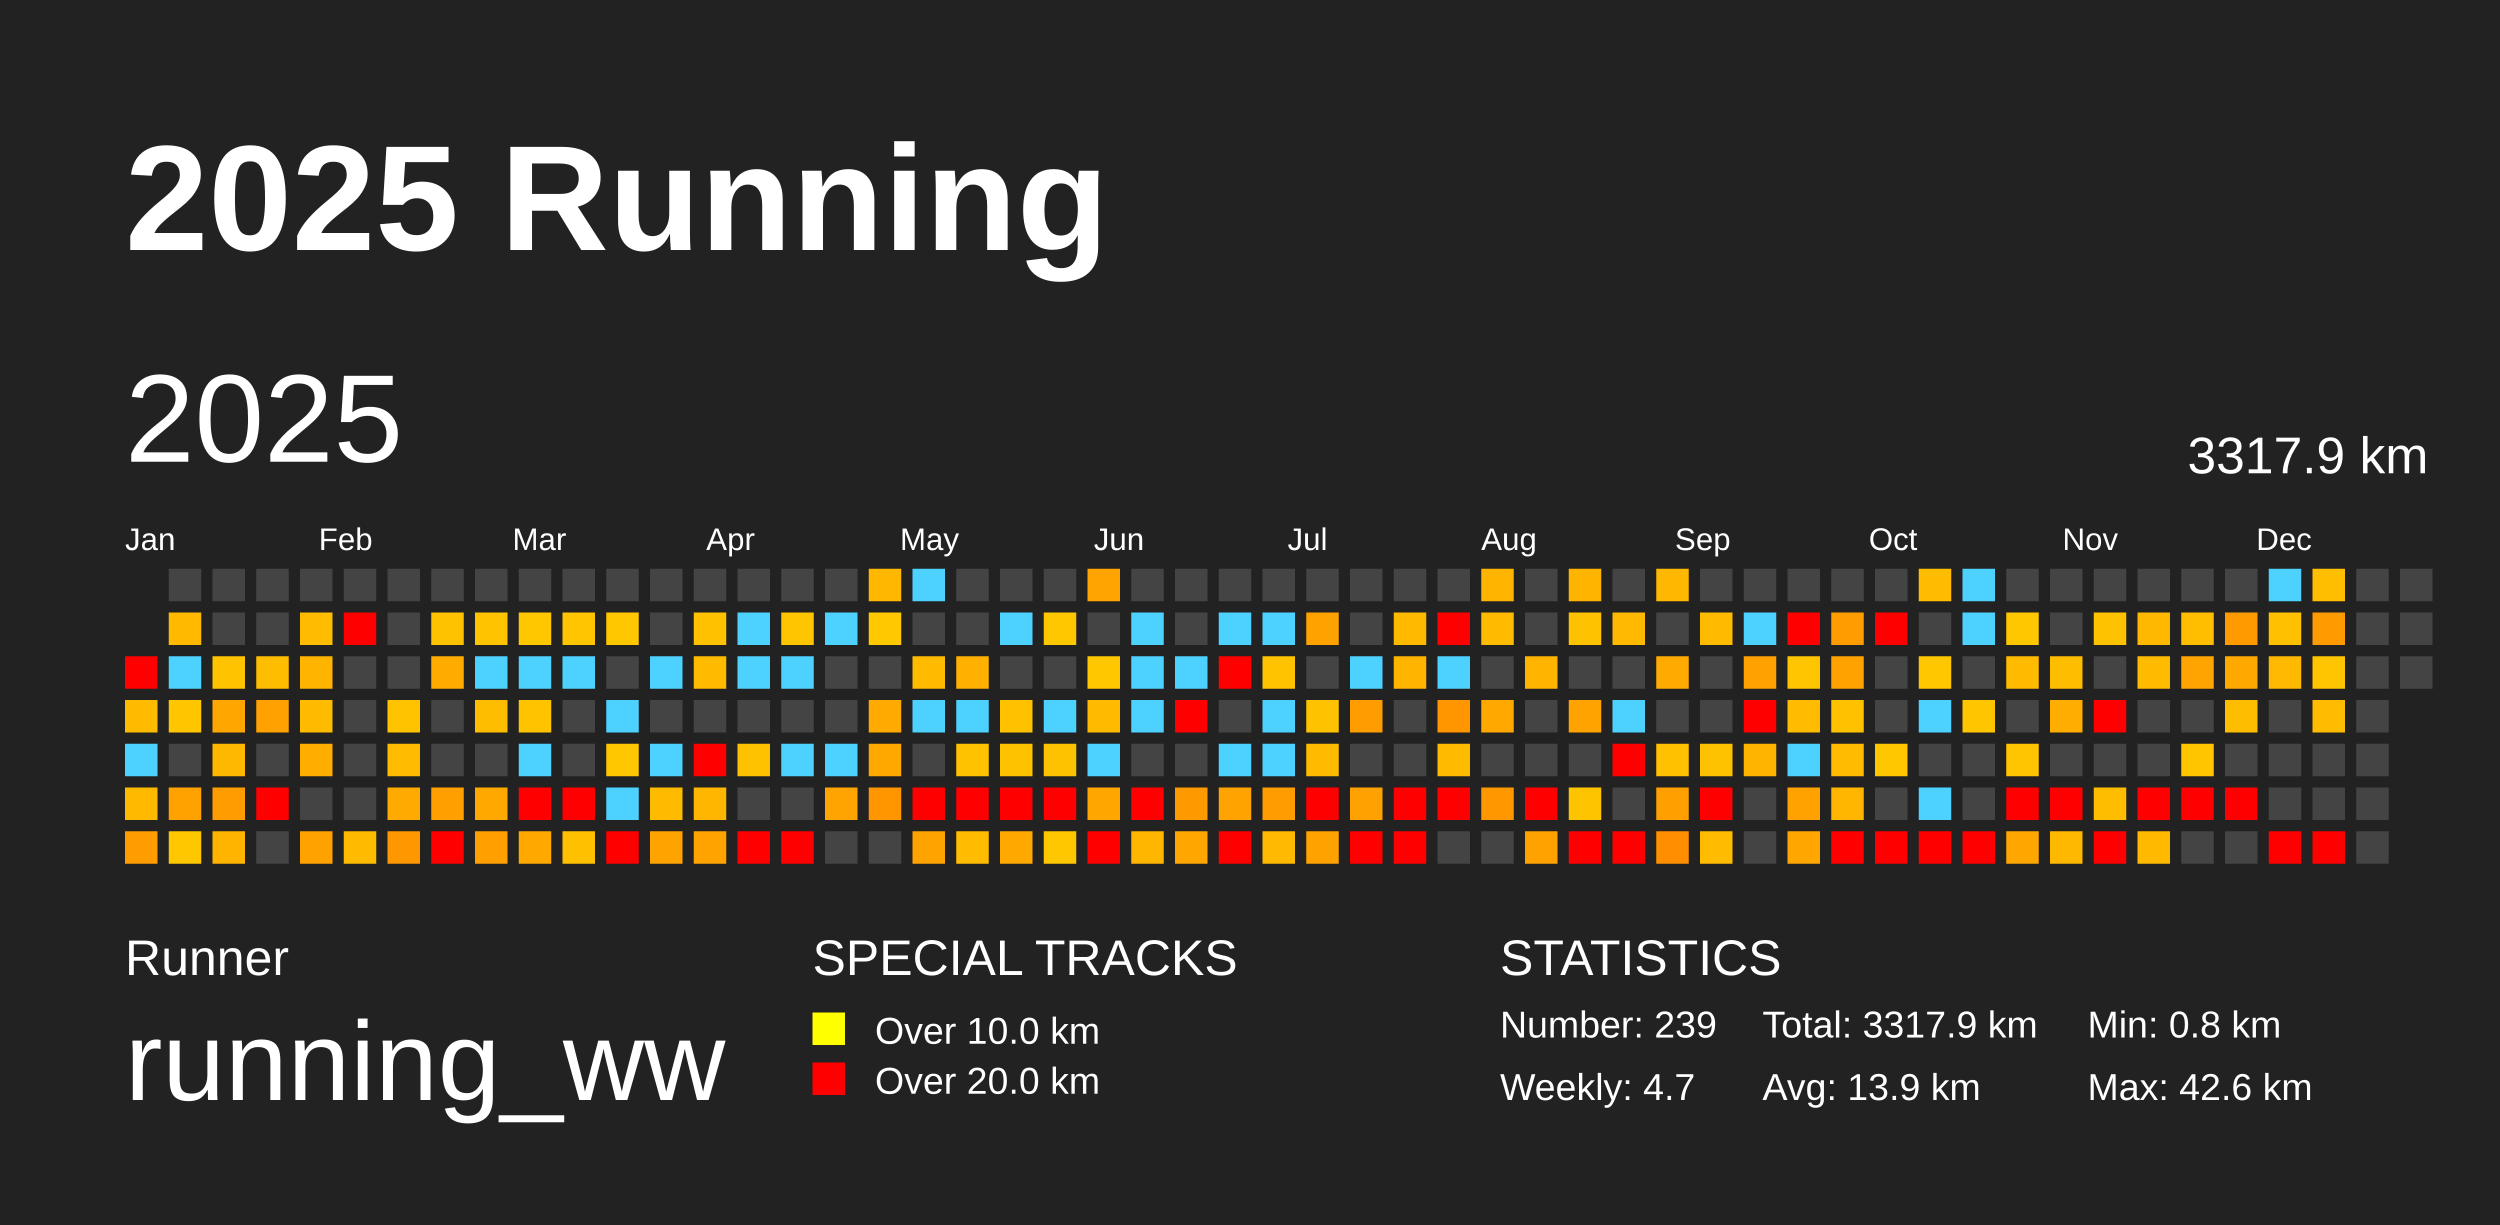
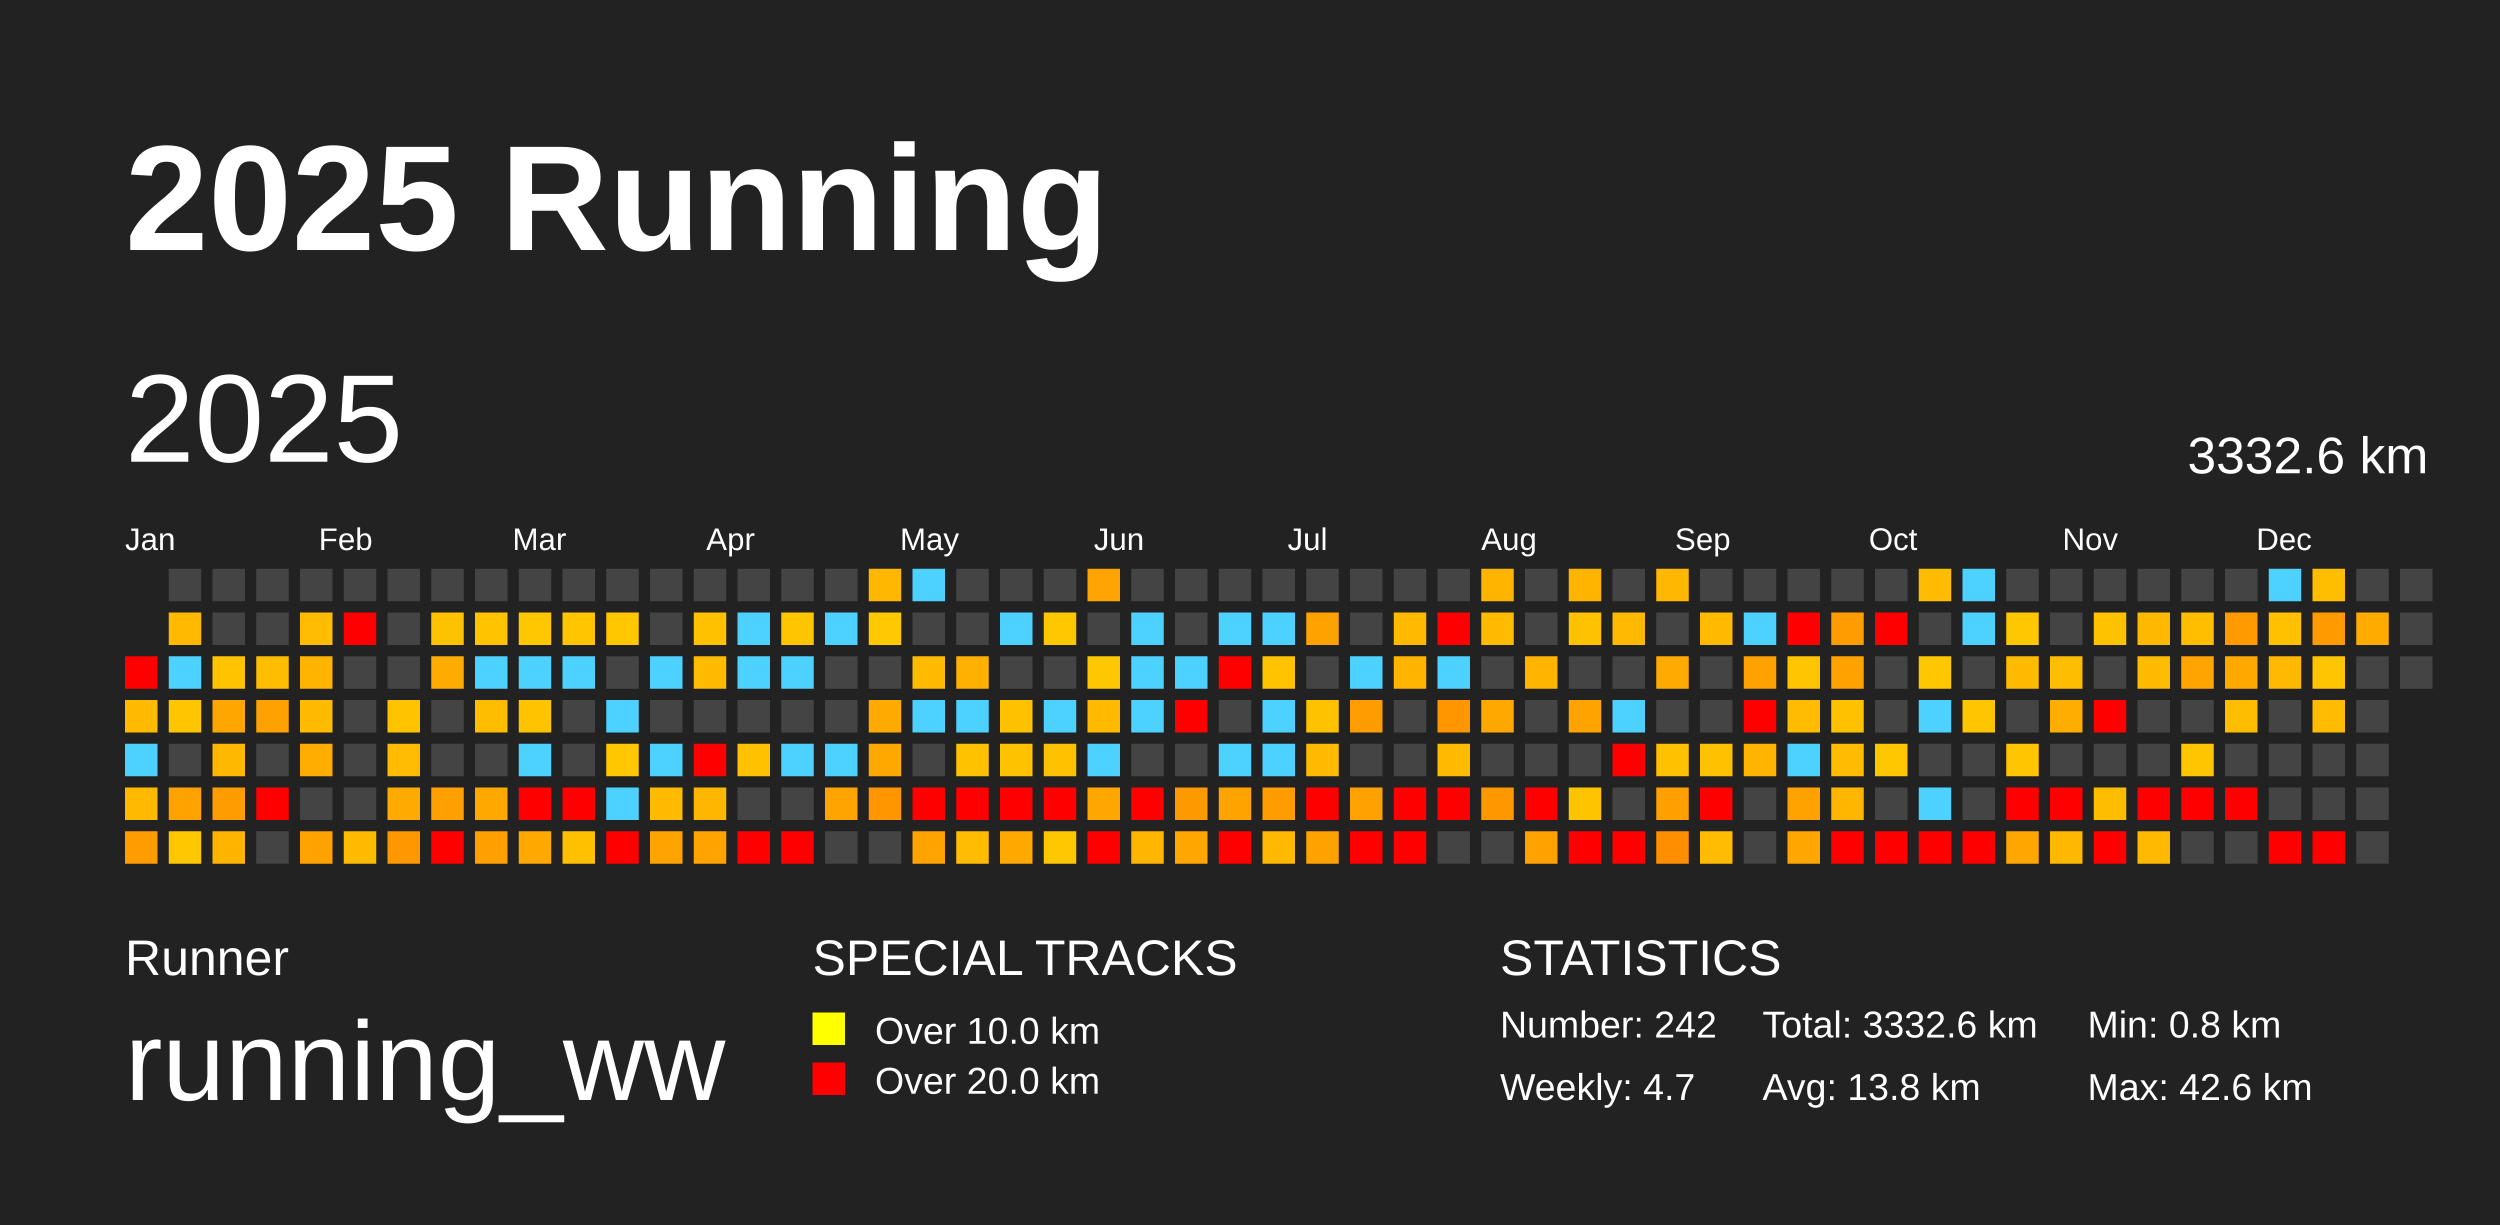
<svg xmlns="http://www.w3.org/2000/svg" baseProfile="full" height="98mm" version="1.1" viewBox="0,0,200,98" width="200mm">
  <defs />
  <rect fill="#222222" height="98" width="200" x="0" y="0" />
  <text fill="#FFFFFF" style="font-size:12px; font-family:Arial; font-weight:bold;" x="10" y="20">2025 Running</text>
  <text fill="#FFFFFF" style="font-size:4px; font-family:Arial" x="10" y="78">Runner</text>
  <text fill="#FFFFFF" style="font-size:9px; font-family:Arial" x="10" y="88">running_ww</text>
  <text fill="#FFFFFF" style="font-size:4px; font-family:Arial" x="65" y="78">SPECIAL TRACKS</text>
  <rect fill="yellow" height="2.6" width="2.6" x="65" y="81" />
  <text fill="#FFFFFF" style="font-size:3px; font-family:Arial" x="70" y="83.5">Over 10.0 km</text>
  <rect fill="red" height="2.6" width="2.6" x="65" y="85" />
  <text fill="#FFFFFF" style="font-size:3px; font-family:Arial" x="70" y="87.5">Over 20.0 km</text>
  <text fill="#FFFFFF" style="font-size:4px; font-family:Arial" x="120" y="78">STATISTICS</text>
-   <text fill="#FFFFFF" style="font-size:3px; font-family:Arial" x="120" y="83">Number: 239</text>
+   <text fill="#FFFFFF" style="font-size:3px; font-family:Arial" x="120" y="83">Number: 242</text>
  <text fill="#FFFFFF" style="font-size:3px; font-family:Arial" x="120" y="88">Weekly: 4.7</text>
-   <text fill="#FFFFFF" style="font-size:3px; font-family:Arial" x="141" y="83">Total: 3317.9 km</text>
-   <text fill="#FFFFFF" style="font-size:3px; font-family:Arial" x="141" y="88">Avg: 13.9 km</text>
+   <text fill="#FFFFFF" style="font-size:3px; font-family:Arial" x="141" y="83">Total: 3332.6 km</text>
+   <text fill="#FFFFFF" style="font-size:3px; font-family:Arial" x="141" y="88">Avg: 13.8 km</text>
  <text fill="#FFFFFF" style="font-size:3px; font-family:Arial" x="167" y="83">Min: 0.8 km</text>
  <text fill="#FFFFFF" style="font-size:3px; font-family:Arial" x="167" y="88">Max: 42.6 km</text>
  <text dominant-baseline="hanging" fill="#FFFFFF" style="font-size:10.0px; font-family:Arial;" x="10" y="30">2025</text>
-   <text dominant-baseline="hanging" fill="#FFFFFF" style="font-size:4.125px; font-family:Arial;" x="175" y="35">3317.9 km</text>
+   <text dominant-baseline="hanging" fill="#FFFFFF" style="font-size:4.125px; font-family:Arial;" x="175" y="35">3332.6 km</text>
  <text fill="#FFFFFF" style="font-size:2.5px; font-family:Arial" x="10.0" y="44">Jan</text>
  <text fill="#FFFFFF" style="font-size:2.5px; font-family:Arial" x="25.5" y="44">Feb</text>
  <text fill="#FFFFFF" style="font-size:2.5px; font-family:Arial" x="41.0" y="44">Mar</text>
  <text fill="#FFFFFF" style="font-size:2.5px; font-family:Arial" x="56.5" y="44">Apr</text>
  <text fill="#FFFFFF" style="font-size:2.5px; font-family:Arial" x="72.0" y="44">May</text>
  <text fill="#FFFFFF" style="font-size:2.5px; font-family:Arial" x="87.5" y="44">Jun</text>
  <text fill="#FFFFFF" style="font-size:2.5px; font-family:Arial" x="103.0" y="44">Jul</text>
  <text fill="#FFFFFF" style="font-size:2.5px; font-family:Arial" x="118.5" y="44">Aug</text>
  <text fill="#FFFFFF" style="font-size:2.5px; font-family:Arial" x="134.0" y="44">Sep</text>
  <text fill="#FFFFFF" style="font-size:2.5px; font-family:Arial" x="149.5" y="44">Oct</text>
  <text fill="#FFFFFF" style="font-size:2.5px; font-family:Arial" x="165.0" y="44">Nov</text>
  <text fill="#FFFFFF" style="font-size:2.5px; font-family:Arial" x="180.5" y="44">Dec</text>
  <rect fill="red" height="2.6" width="2.6" x="10.0" y="52.5" />
  <rect fill="#ffbb00" height="2.6" width="2.6" x="10.0" y="56.0" />
  <rect fill="#4dd2ff" height="2.6" width="2.6" x="10.0" y="59.5" />
  <rect fill="#ffba00" height="2.6" width="2.6" x="10.0" y="63.0" />
  <rect fill="#ff9c00" height="2.6" width="2.6" x="10.0" y="66.5" />
  <rect fill="#444444" height="2.6" width="2.6" x="13.5" y="45.5" />
  <rect fill="#ffba00" height="2.6" width="2.6" x="13.5" y="49.0" />
  <rect fill="#4dd2ff" height="2.6" width="2.6" x="13.5" y="52.5" />
  <rect fill="#ffc600" height="2.6" width="2.6" x="13.5" y="56.0" />
  <rect fill="#444444" height="2.6" width="2.6" x="13.5" y="59.5" />
  <rect fill="#ffa200" height="2.6" width="2.6" x="13.5" y="63.0" />
  <rect fill="#ffc700" height="2.6" width="2.6" x="13.5" y="66.5" />
  <rect fill="#444444" height="2.6" width="2.6" x="17.0" y="45.5" />
  <rect fill="#444444" height="2.6" width="2.6" x="17.0" y="49.0" />
  <rect fill="#ffc300" height="2.6" width="2.6" x="17.0" y="52.5" />
  <rect fill="#ffa700" height="2.6" width="2.6" x="17.0" y="56.0" />
  <rect fill="#ffb800" height="2.6" width="2.6" x="17.0" y="59.5" />
  <rect fill="#ff9d00" height="2.6" width="2.6" x="17.0" y="63.0" />
  <rect fill="#ffb400" height="2.6" width="2.6" x="17.0" y="66.5" />
  <rect fill="#444444" height="2.6" width="2.6" x="20.5" y="45.5" />
  <rect fill="#444444" height="2.6" width="2.6" x="20.5" y="49.0" />
  <rect fill="#ffbd00" height="2.6" width="2.6" x="20.5" y="52.5" />
  <rect fill="#ffa100" height="2.6" width="2.6" x="20.5" y="56.0" />
  <rect fill="#444444" height="2.6" width="2.6" x="20.5" y="59.5" />
  <rect fill="red" height="2.6" width="2.6" x="20.5" y="63.0" />
  <rect fill="#444444" height="2.6" width="2.6" x="20.5" y="66.5" />
  <rect fill="#444444" height="2.6" width="2.6" x="24.0" y="45.5" />
  <rect fill="#ffbc00" height="2.6" width="2.6" x="24.0" y="49.0" />
  <rect fill="#ffb500" height="2.6" width="2.6" x="24.0" y="52.5" />
  <rect fill="#ffbb00" height="2.6" width="2.6" x="24.0" y="56.0" />
  <rect fill="#ffae00" height="2.6" width="2.6" x="24.0" y="59.5" />
  <rect fill="#444444" height="2.6" width="2.6" x="24.0" y="63.0" />
  <rect fill="#ffa200" height="2.6" width="2.6" x="24.0" y="66.5" />
  <rect fill="#444444" height="2.6" width="2.6" x="27.5" y="45.5" />
  <rect fill="red" height="2.6" width="2.6" x="27.5" y="49.0" />
  <rect fill="#444444" height="2.6" width="2.6" x="27.5" y="52.5" />
  <rect fill="#444444" height="2.6" width="2.6" x="27.5" y="56.0" />
  <rect fill="#444444" height="2.6" width="2.6" x="27.5" y="59.5" />
  <rect fill="#444444" height="2.6" width="2.6" x="27.5" y="63.0" />
  <rect fill="#ffbb00" height="2.6" width="2.6" x="27.5" y="66.5" />
  <rect fill="#444444" height="2.6" width="2.6" x="31.0" y="45.5" />
  <rect fill="#444444" height="2.6" width="2.6" x="31.0" y="49.0" />
  <rect fill="#444444" height="2.6" width="2.6" x="31.0" y="52.5" />
  <rect fill="#ffc300" height="2.6" width="2.6" x="31.0" y="56.0" />
  <rect fill="#ffbc00" height="2.6" width="2.6" x="31.0" y="59.5" />
  <rect fill="#ffaa00" height="2.6" width="2.6" x="31.0" y="63.0" />
  <rect fill="#ff9800" height="2.6" width="2.6" x="31.0" y="66.5" />
  <rect fill="#444444" height="2.6" width="2.6" x="34.5" y="45.5" />
  <rect fill="#ffc200" height="2.6" width="2.6" x="34.5" y="49.0" />
  <rect fill="#ffab00" height="2.6" width="2.6" x="34.5" y="52.5" />
  <rect fill="#444444" height="2.6" width="2.6" x="34.5" y="56.0" />
  <rect fill="#444444" height="2.6" width="2.6" x="34.5" y="59.5" />
  <rect fill="#ffa000" height="2.6" width="2.6" x="34.5" y="63.0" />
  <rect fill="red" height="2.6" width="2.6" x="34.5" y="66.5" />
  <rect fill="#444444" height="2.6" width="2.6" x="38.0" y="45.5" />
  <rect fill="#ffc300" height="2.6" width="2.6" x="38.0" y="49.0" />
  <rect fill="#4dd2ff" height="2.6" width="2.6" x="38.0" y="52.5" />
  <rect fill="#ffbd00" height="2.6" width="2.6" x="38.0" y="56.0" />
  <rect fill="#444444" height="2.6" width="2.6" x="38.0" y="59.5" />
  <rect fill="#ffa900" height="2.6" width="2.6" x="38.0" y="63.0" />
  <rect fill="#ffa000" height="2.6" width="2.6" x="38.0" y="66.5" />
  <rect fill="#444444" height="2.6" width="2.6" x="41.5" y="45.5" />
  <rect fill="#ffc700" height="2.6" width="2.6" x="41.5" y="49.0" />
  <rect fill="#4dd2ff" height="2.6" width="2.6" x="41.5" y="52.5" />
  <rect fill="#ffc300" height="2.6" width="2.6" x="41.5" y="56.0" />
  <rect fill="#4dd2ff" height="2.6" width="2.6" x="41.5" y="59.5" />
  <rect fill="red" height="2.6" width="2.6" x="41.5" y="63.0" />
  <rect fill="#ffa900" height="2.6" width="2.6" x="41.5" y="66.5" />
  <rect fill="#444444" height="2.6" width="2.6" x="45.0" y="45.5" />
  <rect fill="#ffc500" height="2.6" width="2.6" x="45.0" y="49.0" />
  <rect fill="#4dd2ff" height="2.6" width="2.6" x="45.0" y="52.5" />
  <rect fill="#444444" height="2.6" width="2.6" x="45.0" y="56.0" />
  <rect fill="#444444" height="2.6" width="2.6" x="45.0" y="59.5" />
  <rect fill="red" height="2.6" width="2.6" x="45.0" y="63.0" />
  <rect fill="#ffc000" height="2.6" width="2.6" x="45.0" y="66.5" />
  <rect fill="#444444" height="2.6" width="2.6" x="48.5" y="45.5" />
  <rect fill="#ffc700" height="2.6" width="2.6" x="48.5" y="49.0" />
  <rect fill="#444444" height="2.6" width="2.6" x="48.5" y="52.5" />
  <rect fill="#4dd2ff" height="2.6" width="2.6" x="48.5" y="56.0" />
  <rect fill="#ffc700" height="2.6" width="2.6" x="48.5" y="59.5" />
  <rect fill="#4dd2ff" height="2.6" width="2.6" x="48.5" y="63.0" />
  <rect fill="red" height="2.6" width="2.6" x="48.5" y="66.5" />
  <rect fill="#444444" height="2.6" width="2.6" x="52.0" y="45.5" />
  <rect fill="#444444" height="2.6" width="2.6" x="52.0" y="49.0" />
  <rect fill="#4dd2ff" height="2.6" width="2.6" x="52.0" y="52.5" />
  <rect fill="#444444" height="2.6" width="2.6" x="52.0" y="56.0" />
  <rect fill="#4dd2ff" height="2.6" width="2.6" x="52.0" y="59.5" />
  <rect fill="#ffbb00" height="2.6" width="2.6" x="52.0" y="63.0" />
  <rect fill="#ffa300" height="2.6" width="2.6" x="52.0" y="66.5" />
  <rect fill="#444444" height="2.6" width="2.6" x="55.5" y="45.5" />
  <rect fill="#ffc100" height="2.6" width="2.6" x="55.5" y="49.0" />
  <rect fill="#ffbb00" height="2.6" width="2.6" x="55.5" y="52.5" />
  <rect fill="#444444" height="2.6" width="2.6" x="55.5" y="56.0" />
  <rect fill="red" height="2.6" width="2.6" x="55.5" y="59.5" />
  <rect fill="#ffb600" height="2.6" width="2.6" x="55.5" y="63.0" />
  <rect fill="#ffa300" height="2.6" width="2.6" x="55.5" y="66.5" />
  <rect fill="#444444" height="2.6" width="2.6" x="59.0" y="45.5" />
  <rect fill="#4dd2ff" height="2.6" width="2.6" x="59.0" y="49.0" />
  <rect fill="#4dd2ff" height="2.6" width="2.6" x="59.0" y="52.5" />
  <rect fill="#444444" height="2.6" width="2.6" x="59.0" y="56.0" />
  <rect fill="#ffc200" height="2.6" width="2.6" x="59.0" y="59.5" />
  <rect fill="#444444" height="2.6" width="2.6" x="59.0" y="63.0" />
  <rect fill="red" height="2.6" width="2.6" x="59.0" y="66.5" />
  <rect fill="#444444" height="2.6" width="2.6" x="62.5" y="45.5" />
  <rect fill="#ffc500" height="2.6" width="2.6" x="62.5" y="49.0" />
  <rect fill="#4dd2ff" height="2.6" width="2.6" x="62.5" y="52.5" />
  <rect fill="#444444" height="2.6" width="2.6" x="62.5" y="56.0" />
  <rect fill="#4dd2ff" height="2.6" width="2.6" x="62.5" y="59.5" />
  <rect fill="#444444" height="2.6" width="2.6" x="62.5" y="63.0" />
  <rect fill="red" height="2.6" width="2.6" x="62.5" y="66.5" />
  <rect fill="#444444" height="2.6" width="2.6" x="66.0" y="45.5" />
  <rect fill="#4dd2ff" height="2.6" width="2.6" x="66.0" y="49.0" />
  <rect fill="#444444" height="2.6" width="2.6" x="66.0" y="52.5" />
  <rect fill="#444444" height="2.6" width="2.6" x="66.0" y="56.0" />
  <rect fill="#4dd2ff" height="2.6" width="2.6" x="66.0" y="59.5" />
  <rect fill="#ffa400" height="2.6" width="2.6" x="66.0" y="63.0" />
  <rect fill="#444444" height="2.6" width="2.6" x="66.0" y="66.5" />
  <rect fill="#ffb700" height="2.6" width="2.6" x="69.5" y="45.5" />
  <rect fill="#ffc800" height="2.6" width="2.6" x="69.5" y="49.0" />
  <rect fill="#444444" height="2.6" width="2.6" x="69.5" y="52.5" />
  <rect fill="#ffaa00" height="2.6" width="2.6" x="69.5" y="56.0" />
  <rect fill="#ffa800" height="2.6" width="2.6" x="69.5" y="59.5" />
  <rect fill="#ff9600" height="2.6" width="2.6" x="69.5" y="63.0" />
  <rect fill="#444444" height="2.6" width="2.6" x="69.5" y="66.5" />
  <rect fill="#4dd2ff" height="2.6" width="2.6" x="73.0" y="45.5" />
  <rect fill="#444444" height="2.6" width="2.6" x="73.0" y="49.0" />
  <rect fill="#ffbb00" height="2.6" width="2.6" x="73.0" y="52.5" />
  <rect fill="#4dd2ff" height="2.6" width="2.6" x="73.0" y="56.0" />
  <rect fill="#444444" height="2.6" width="2.6" x="73.0" y="59.5" />
  <rect fill="red" height="2.6" width="2.6" x="73.0" y="63.0" />
  <rect fill="#ffa300" height="2.6" width="2.6" x="73.0" y="66.5" />
  <rect fill="#444444" height="2.6" width="2.6" x="76.5" y="45.5" />
  <rect fill="#444444" height="2.6" width="2.6" x="76.5" y="49.0" />
  <rect fill="#ffb000" height="2.6" width="2.6" x="76.5" y="52.5" />
  <rect fill="#4dd2ff" height="2.6" width="2.6" x="76.5" y="56.0" />
  <rect fill="#ffc200" height="2.6" width="2.6" x="76.5" y="59.5" />
  <rect fill="red" height="2.6" width="2.6" x="76.5" y="63.0" />
  <rect fill="#ffbc00" height="2.6" width="2.6" x="76.5" y="66.5" />
  <rect fill="#444444" height="2.6" width="2.6" x="80.0" y="45.5" />
  <rect fill="#4dd2ff" height="2.6" width="2.6" x="80.0" y="49.0" />
  <rect fill="#444444" height="2.6" width="2.6" x="80.0" y="52.5" />
  <rect fill="#ffc100" height="2.6" width="2.6" x="80.0" y="56.0" />
  <rect fill="#ffc200" height="2.6" width="2.6" x="80.0" y="59.5" />
  <rect fill="red" height="2.6" width="2.6" x="80.0" y="63.0" />
  <rect fill="#ffa900" height="2.6" width="2.6" x="80.0" y="66.5" />
  <rect fill="#444444" height="2.6" width="2.6" x="83.5" y="45.5" />
  <rect fill="#ffc700" height="2.6" width="2.6" x="83.5" y="49.0" />
  <rect fill="#444444" height="2.6" width="2.6" x="83.5" y="52.5" />
  <rect fill="#4dd2ff" height="2.6" width="2.6" x="83.5" y="56.0" />
  <rect fill="#ffc200" height="2.6" width="2.6" x="83.5" y="59.5" />
  <rect fill="red" height="2.6" width="2.6" x="83.5" y="63.0" />
  <rect fill="#ffc700" height="2.6" width="2.6" x="83.5" y="66.5" />
  <rect fill="#ffa400" height="2.6" width="2.6" x="87.0" y="45.5" />
  <rect fill="#444444" height="2.6" width="2.6" x="87.0" y="49.0" />
  <rect fill="#ffc700" height="2.6" width="2.6" x="87.0" y="52.5" />
  <rect fill="#ffbb00" height="2.6" width="2.6" x="87.0" y="56.0" />
  <rect fill="#4dd2ff" height="2.6" width="2.6" x="87.0" y="59.5" />
  <rect fill="#ffa600" height="2.6" width="2.6" x="87.0" y="63.0" />
  <rect fill="red" height="2.6" width="2.6" x="87.0" y="66.5" />
  <rect fill="#444444" height="2.6" width="2.6" x="90.5" y="45.5" />
  <rect fill="#4dd2ff" height="2.6" width="2.6" x="90.5" y="49.0" />
  <rect fill="#4dd2ff" height="2.6" width="2.6" x="90.5" y="52.5" />
  <rect fill="#4dd2ff" height="2.6" width="2.6" x="90.5" y="56.0" />
  <rect fill="#444444" height="2.6" width="2.6" x="90.5" y="59.5" />
  <rect fill="red" height="2.6" width="2.6" x="90.5" y="63.0" />
  <rect fill="#ffb600" height="2.6" width="2.6" x="90.5" y="66.5" />
  <rect fill="#444444" height="2.6" width="2.6" x="94.0" y="45.5" />
  <rect fill="#444444" height="2.6" width="2.6" x="94.0" y="49.0" />
  <rect fill="#4dd2ff" height="2.6" width="2.6" x="94.0" y="52.5" />
  <rect fill="red" height="2.6" width="2.6" x="94.0" y="56.0" />
  <rect fill="#444444" height="2.6" width="2.6" x="94.0" y="59.5" />
  <rect fill="#ff9900" height="2.6" width="2.6" x="94.0" y="63.0" />
  <rect fill="#ffa700" height="2.6" width="2.6" x="94.0" y="66.5" />
  <rect fill="#444444" height="2.6" width="2.6" x="97.5" y="45.5" />
  <rect fill="#4dd2ff" height="2.6" width="2.6" x="97.5" y="49.0" />
  <rect fill="red" height="2.6" width="2.6" x="97.5" y="52.5" />
  <rect fill="#444444" height="2.6" width="2.6" x="97.5" y="56.0" />
  <rect fill="#4dd2ff" height="2.6" width="2.6" x="97.5" y="59.5" />
  <rect fill="#ffa300" height="2.6" width="2.6" x="97.5" y="63.0" />
  <rect fill="red" height="2.6" width="2.6" x="97.5" y="66.5" />
  <rect fill="#444444" height="2.6" width="2.6" x="101.0" y="45.5" />
  <rect fill="#4dd2ff" height="2.6" width="2.6" x="101.0" y="49.0" />
  <rect fill="#ffc300" height="2.6" width="2.6" x="101.0" y="52.5" />
  <rect fill="#4dd2ff" height="2.6" width="2.6" x="101.0" y="56.0" />
  <rect fill="#4dd2ff" height="2.6" width="2.6" x="101.0" y="59.5" />
  <rect fill="#ff9c00" height="2.6" width="2.6" x="101.0" y="63.0" />
  <rect fill="#ffb900" height="2.6" width="2.6" x="101.0" y="66.5" />
  <rect fill="#444444" height="2.6" width="2.6" x="104.5" y="45.5" />
  <rect fill="#ffa200" height="2.6" width="2.6" x="104.5" y="49.0" />
  <rect fill="#444444" height="2.6" width="2.6" x="104.5" y="52.5" />
  <rect fill="#ffc200" height="2.6" width="2.6" x="104.5" y="56.0" />
  <rect fill="#ffbb00" height="2.6" width="2.6" x="104.5" y="59.5" />
  <rect fill="red" height="2.6" width="2.6" x="104.5" y="63.0" />
  <rect fill="#ffa200" height="2.6" width="2.6" x="104.5" y="66.5" />
  <rect fill="#444444" height="2.6" width="2.6" x="108.0" y="45.5" />
  <rect fill="#444444" height="2.6" width="2.6" x="108.0" y="49.0" />
  <rect fill="#4dd2ff" height="2.6" width="2.6" x="108.0" y="52.5" />
  <rect fill="#ff9c00" height="2.6" width="2.6" x="108.0" y="56.0" />
  <rect fill="#444444" height="2.6" width="2.6" x="108.0" y="59.5" />
  <rect fill="#ffa100" height="2.6" width="2.6" x="108.0" y="63.0" />
  <rect fill="red" height="2.6" width="2.6" x="108.0" y="66.5" />
  <rect fill="#444444" height="2.6" width="2.6" x="111.5" y="45.5" />
  <rect fill="#ffba00" height="2.6" width="2.6" x="111.5" y="49.0" />
  <rect fill="#ffb500" height="2.6" width="2.6" x="111.5" y="52.5" />
  <rect fill="#444444" height="2.6" width="2.6" x="111.5" y="56.0" />
  <rect fill="#444444" height="2.6" width="2.6" x="111.5" y="59.5" />
  <rect fill="red" height="2.6" width="2.6" x="111.5" y="63.0" />
  <rect fill="red" height="2.6" width="2.6" x="111.5" y="66.5" />
  <rect fill="#444444" height="2.6" width="2.6" x="115.0" y="45.5" />
  <rect fill="red" height="2.6" width="2.6" x="115.0" y="49.0" />
  <rect fill="#4dd2ff" height="2.6" width="2.6" x="115.0" y="52.5" />
  <rect fill="#ff9600" height="2.6" width="2.6" x="115.0" y="56.0" />
  <rect fill="#ffbb00" height="2.6" width="2.6" x="115.0" y="59.5" />
  <rect fill="red" height="2.6" width="2.6" x="115.0" y="63.0" />
  <rect fill="#444444" height="2.6" width="2.6" x="115.0" y="66.5" />
  <rect fill="#ffb400" height="2.6" width="2.6" x="118.5" y="45.5" />
  <rect fill="#ffbb00" height="2.6" width="2.6" x="118.5" y="49.0" />
  <rect fill="#444444" height="2.6" width="2.6" x="118.5" y="52.5" />
  <rect fill="#ffa800" height="2.6" width="2.6" x="118.5" y="56.0" />
  <rect fill="#444444" height="2.6" width="2.6" x="118.5" y="59.5" />
  <rect fill="#ff9700" height="2.6" width="2.6" x="118.5" y="63.0" />
  <rect fill="#444444" height="2.6" width="2.6" x="118.5" y="66.5" />
  <rect fill="#444444" height="2.6" width="2.6" x="122.0" y="45.5" />
  <rect fill="#444444" height="2.6" width="2.6" x="122.0" y="49.0" />
  <rect fill="#ffb500" height="2.6" width="2.6" x="122.0" y="52.5" />
  <rect fill="#444444" height="2.6" width="2.6" x="122.0" y="56.0" />
  <rect fill="#444444" height="2.6" width="2.6" x="122.0" y="59.5" />
  <rect fill="red" height="2.6" width="2.6" x="122.0" y="63.0" />
  <rect fill="#ffa200" height="2.6" width="2.6" x="122.0" y="66.5" />
  <rect fill="#ffb500" height="2.6" width="2.6" x="125.5" y="45.5" />
  <rect fill="#ffc200" height="2.6" width="2.6" x="125.5" y="49.0" />
  <rect fill="#444444" height="2.6" width="2.6" x="125.5" y="52.5" />
  <rect fill="#ffa300" height="2.6" width="2.6" x="125.5" y="56.0" />
  <rect fill="#444444" height="2.6" width="2.6" x="125.5" y="59.5" />
  <rect fill="#ffc400" height="2.6" width="2.6" x="125.5" y="63.0" />
  <rect fill="red" height="2.6" width="2.6" x="125.5" y="66.5" />
  <rect fill="#444444" height="2.6" width="2.6" x="129.0" y="45.5" />
  <rect fill="#ffb900" height="2.6" width="2.6" x="129.0" y="49.0" />
  <rect fill="#444444" height="2.6" width="2.6" x="129.0" y="52.5" />
  <rect fill="#4dd2ff" height="2.6" width="2.6" x="129.0" y="56.0" />
  <rect fill="red" height="2.6" width="2.6" x="129.0" y="59.5" />
  <rect fill="#444444" height="2.6" width="2.6" x="129.0" y="63.0" />
  <rect fill="red" height="2.6" width="2.6" x="129.0" y="66.5" />
  <rect fill="#ffb700" height="2.6" width="2.6" x="132.5" y="45.5" />
  <rect fill="#444444" height="2.6" width="2.6" x="132.5" y="49.0" />
  <rect fill="#ffaa00" height="2.6" width="2.6" x="132.5" y="52.5" />
  <rect fill="#444444" height="2.6" width="2.6" x="132.5" y="56.0" />
  <rect fill="#ffc100" height="2.6" width="2.6" x="132.5" y="59.5" />
  <rect fill="#ffa000" height="2.6" width="2.6" x="132.5" y="63.0" />
  <rect fill="#ff8f00" height="2.6" width="2.6" x="132.5" y="66.5" />
  <rect fill="#444444" height="2.6" width="2.6" x="136.0" y="45.5" />
  <rect fill="#ffbb00" height="2.6" width="2.6" x="136.0" y="49.0" />
  <rect fill="#444444" height="2.6" width="2.6" x="136.0" y="52.5" />
  <rect fill="#444444" height="2.6" width="2.6" x="136.0" y="56.0" />
  <rect fill="#ffc200" height="2.6" width="2.6" x="136.0" y="59.5" />
  <rect fill="red" height="2.6" width="2.6" x="136.0" y="63.0" />
  <rect fill="#ffbc00" height="2.6" width="2.6" x="136.0" y="66.5" />
  <rect fill="#444444" height="2.6" width="2.6" x="139.5" y="45.5" />
  <rect fill="#4dd2ff" height="2.6" width="2.6" x="139.5" y="49.0" />
  <rect fill="#ffa100" height="2.6" width="2.6" x="139.5" y="52.5" />
  <rect fill="red" height="2.6" width="2.6" x="139.5" y="56.0" />
  <rect fill="#ffb500" height="2.6" width="2.6" x="139.5" y="59.5" />
  <rect fill="#444444" height="2.6" width="2.6" x="139.5" y="63.0" />
  <rect fill="#444444" height="2.6" width="2.6" x="139.5" y="66.5" />
  <rect fill="#444444" height="2.6" width="2.6" x="143.0" y="45.5" />
  <rect fill="red" height="2.6" width="2.6" x="143.0" y="49.0" />
  <rect fill="#ffc500" height="2.6" width="2.6" x="143.0" y="52.5" />
  <rect fill="#ffbc00" height="2.6" width="2.6" x="143.0" y="56.0" />
  <rect fill="#4dd2ff" height="2.6" width="2.6" x="143.0" y="59.5" />
  <rect fill="#ffa200" height="2.6" width="2.6" x="143.0" y="63.0" />
  <rect fill="#ffa700" height="2.6" width="2.6" x="143.0" y="66.5" />
  <rect fill="#444444" height="2.6" width="2.6" x="146.5" y="45.5" />
  <rect fill="#ff9d00" height="2.6" width="2.6" x="146.5" y="49.0" />
  <rect fill="#ffa200" height="2.6" width="2.6" x="146.5" y="52.5" />
  <rect fill="#ffc100" height="2.6" width="2.6" x="146.5" y="56.0" />
  <rect fill="#ffbc00" height="2.6" width="2.6" x="146.5" y="59.5" />
  <rect fill="#ffb600" height="2.6" width="2.6" x="146.5" y="63.0" />
  <rect fill="red" height="2.6" width="2.6" x="146.5" y="66.5" />
  <rect fill="#444444" height="2.6" width="2.6" x="150.0" y="45.5" />
  <rect fill="red" height="2.6" width="2.6" x="150.0" y="49.0" />
  <rect fill="#444444" height="2.6" width="2.6" x="150.0" y="52.5" />
  <rect fill="#444444" height="2.6" width="2.6" x="150.0" y="56.0" />
  <rect fill="#ffc700" height="2.6" width="2.6" x="150.0" y="59.5" />
  <rect fill="#444444" height="2.6" width="2.6" x="150.0" y="63.0" />
  <rect fill="red" height="2.6" width="2.6" x="150.0" y="66.5" />
  <rect fill="#ffbc00" height="2.6" width="2.6" x="153.5" y="45.5" />
  <rect fill="#444444" height="2.6" width="2.6" x="153.5" y="49.0" />
  <rect fill="#ffc700" height="2.6" width="2.6" x="153.5" y="52.5" />
  <rect fill="#4dd2ff" height="2.6" width="2.6" x="153.5" y="56.0" />
  <rect fill="#444444" height="2.6" width="2.6" x="153.5" y="59.5" />
  <rect fill="#4dd2ff" height="2.6" width="2.6" x="153.5" y="63.0" />
  <rect fill="red" height="2.6" width="2.6" x="153.5" y="66.5" />
  <rect fill="#4dd2ff" height="2.6" width="2.6" x="157.0" y="45.5" />
  <rect fill="#4dd2ff" height="2.6" width="2.6" x="157.0" y="49.0" />
  <rect fill="#444444" height="2.6" width="2.6" x="157.0" y="52.5" />
  <rect fill="#ffc600" height="2.6" width="2.6" x="157.0" y="56.0" />
  <rect fill="#444444" height="2.6" width="2.6" x="157.0" y="59.5" />
  <rect fill="#444444" height="2.6" width="2.6" x="157.0" y="63.0" />
  <rect fill="red" height="2.6" width="2.6" x="157.0" y="66.5" />
  <rect fill="#444444" height="2.6" width="2.6" x="160.5" y="45.5" />
  <rect fill="#ffc700" height="2.6" width="2.6" x="160.5" y="49.0" />
  <rect fill="#ffbb00" height="2.6" width="2.6" x="160.5" y="52.5" />
  <rect fill="#444444" height="2.6" width="2.6" x="160.5" y="56.0" />
  <rect fill="#ffc500" height="2.6" width="2.6" x="160.5" y="59.5" />
  <rect fill="red" height="2.6" width="2.6" x="160.5" y="63.0" />
  <rect fill="#ffa600" height="2.6" width="2.6" x="160.5" y="66.5" />
  <rect fill="#444444" height="2.6" width="2.6" x="164.0" y="45.5" />
  <rect fill="#444444" height="2.6" width="2.6" x="164.0" y="49.0" />
  <rect fill="#ffbd00" height="2.6" width="2.6" x="164.0" y="52.5" />
  <rect fill="#ffad00" height="2.6" width="2.6" x="164.0" y="56.0" />
  <rect fill="#444444" height="2.6" width="2.6" x="164.0" y="59.5" />
  <rect fill="red" height="2.6" width="2.6" x="164.0" y="63.0" />
  <rect fill="#ffb800" height="2.6" width="2.6" x="164.0" y="66.5" />
  <rect fill="#444444" height="2.6" width="2.6" x="167.5" y="45.5" />
  <rect fill="#ffc200" height="2.6" width="2.6" x="167.5" y="49.0" />
  <rect fill="#444444" height="2.6" width="2.6" x="167.5" y="52.5" />
  <rect fill="red" height="2.6" width="2.6" x="167.5" y="56.0" />
  <rect fill="#444444" height="2.6" width="2.6" x="167.5" y="59.5" />
  <rect fill="#ffbd00" height="2.6" width="2.6" x="167.5" y="63.0" />
  <rect fill="red" height="2.6" width="2.6" x="167.5" y="66.5" />
  <rect fill="#444444" height="2.6" width="2.6" x="171.0" y="45.5" />
  <rect fill="#ffb800" height="2.6" width="2.6" x="171.0" y="49.0" />
  <rect fill="#ffbb00" height="2.6" width="2.6" x="171.0" y="52.5" />
  <rect fill="#444444" height="2.6" width="2.6" x="171.0" y="56.0" />
  <rect fill="#444444" height="2.6" width="2.6" x="171.0" y="59.5" />
  <rect fill="red" height="2.6" width="2.6" x="171.0" y="63.0" />
  <rect fill="#ffba00" height="2.6" width="2.6" x="171.0" y="66.5" />
  <rect fill="#444444" height="2.6" width="2.6" x="174.5" y="45.5" />
  <rect fill="#ffbf00" height="2.6" width="2.6" x="174.5" y="49.0" />
  <rect fill="#ffa400" height="2.6" width="2.6" x="174.5" y="52.5" />
  <rect fill="#444444" height="2.6" width="2.6" x="174.5" y="56.0" />
  <rect fill="#ffc600" height="2.6" width="2.6" x="174.5" y="59.5" />
  <rect fill="red" height="2.6" width="2.6" x="174.5" y="63.0" />
  <rect fill="#444444" height="2.6" width="2.6" x="174.5" y="66.5" />
  <rect fill="#444444" height="2.6" width="2.6" x="178.0" y="45.5" />
  <rect fill="#ff9b00" height="2.6" width="2.6" x="178.0" y="49.0" />
  <rect fill="#ffa900" height="2.6" width="2.6" x="178.0" y="52.5" />
  <rect fill="#ffbd00" height="2.6" width="2.6" x="178.0" y="56.0" />
  <rect fill="#444444" height="2.6" width="2.6" x="178.0" y="59.5" />
  <rect fill="red" height="2.6" width="2.6" x="178.0" y="63.0" />
  <rect fill="#444444" height="2.6" width="2.6" x="178.0" y="66.5" />
  <rect fill="#4dd2ff" height="2.6" width="2.6" x="181.5" y="45.5" />
  <rect fill="#ffc000" height="2.6" width="2.6" x="181.5" y="49.0" />
  <rect fill="#ffb900" height="2.6" width="2.6" x="181.5" y="52.5" />
  <rect fill="#444444" height="2.6" width="2.6" x="181.5" y="56.0" />
  <rect fill="#444444" height="2.6" width="2.6" x="181.5" y="59.5" />
  <rect fill="#444444" height="2.6" width="2.6" x="181.5" y="63.0" />
  <rect fill="red" height="2.6" width="2.6" x="181.5" y="66.5" />
  <rect fill="#ffbf00" height="2.6" width="2.6" x="185.0" y="45.5" />
  <rect fill="#ff9a00" height="2.6" width="2.6" x="185.0" y="49.0" />
  <rect fill="#ffc500" height="2.6" width="2.6" x="185.0" y="52.5" />
  <rect fill="#ffbc00" height="2.6" width="2.6" x="185.0" y="56.0" />
  <rect fill="#444444" height="2.6" width="2.6" x="185.0" y="59.5" />
  <rect fill="#444444" height="2.6" width="2.6" x="185.0" y="63.0" />
  <rect fill="red" height="2.6" width="2.6" x="185.0" y="66.5" />
  <rect fill="#444444" height="2.6" width="2.6" x="188.5" y="45.5" />
-   <rect fill="#444444" height="2.6" width="2.6" x="188.5" y="49.0" />
+   <rect fill="#ffab00" height="2.6" width="2.6" x="188.5" y="49.0" />
  <rect fill="#444444" height="2.6" width="2.6" x="188.5" y="52.5" />
  <rect fill="#444444" height="2.6" width="2.6" x="188.5" y="56.0" />
  <rect fill="#444444" height="2.6" width="2.6" x="188.5" y="59.5" />
  <rect fill="#444444" height="2.6" width="2.6" x="188.5" y="63.0" />
  <rect fill="#444444" height="2.6" width="2.6" x="188.5" y="66.5" />
  <rect fill="#444444" height="2.6" width="2.6" x="192.0" y="45.5" />
  <rect fill="#444444" height="2.6" width="2.6" x="192.0" y="49.0" />
  <rect fill="#444444" height="2.6" width="2.6" x="192.0" y="52.5" />
</svg>
